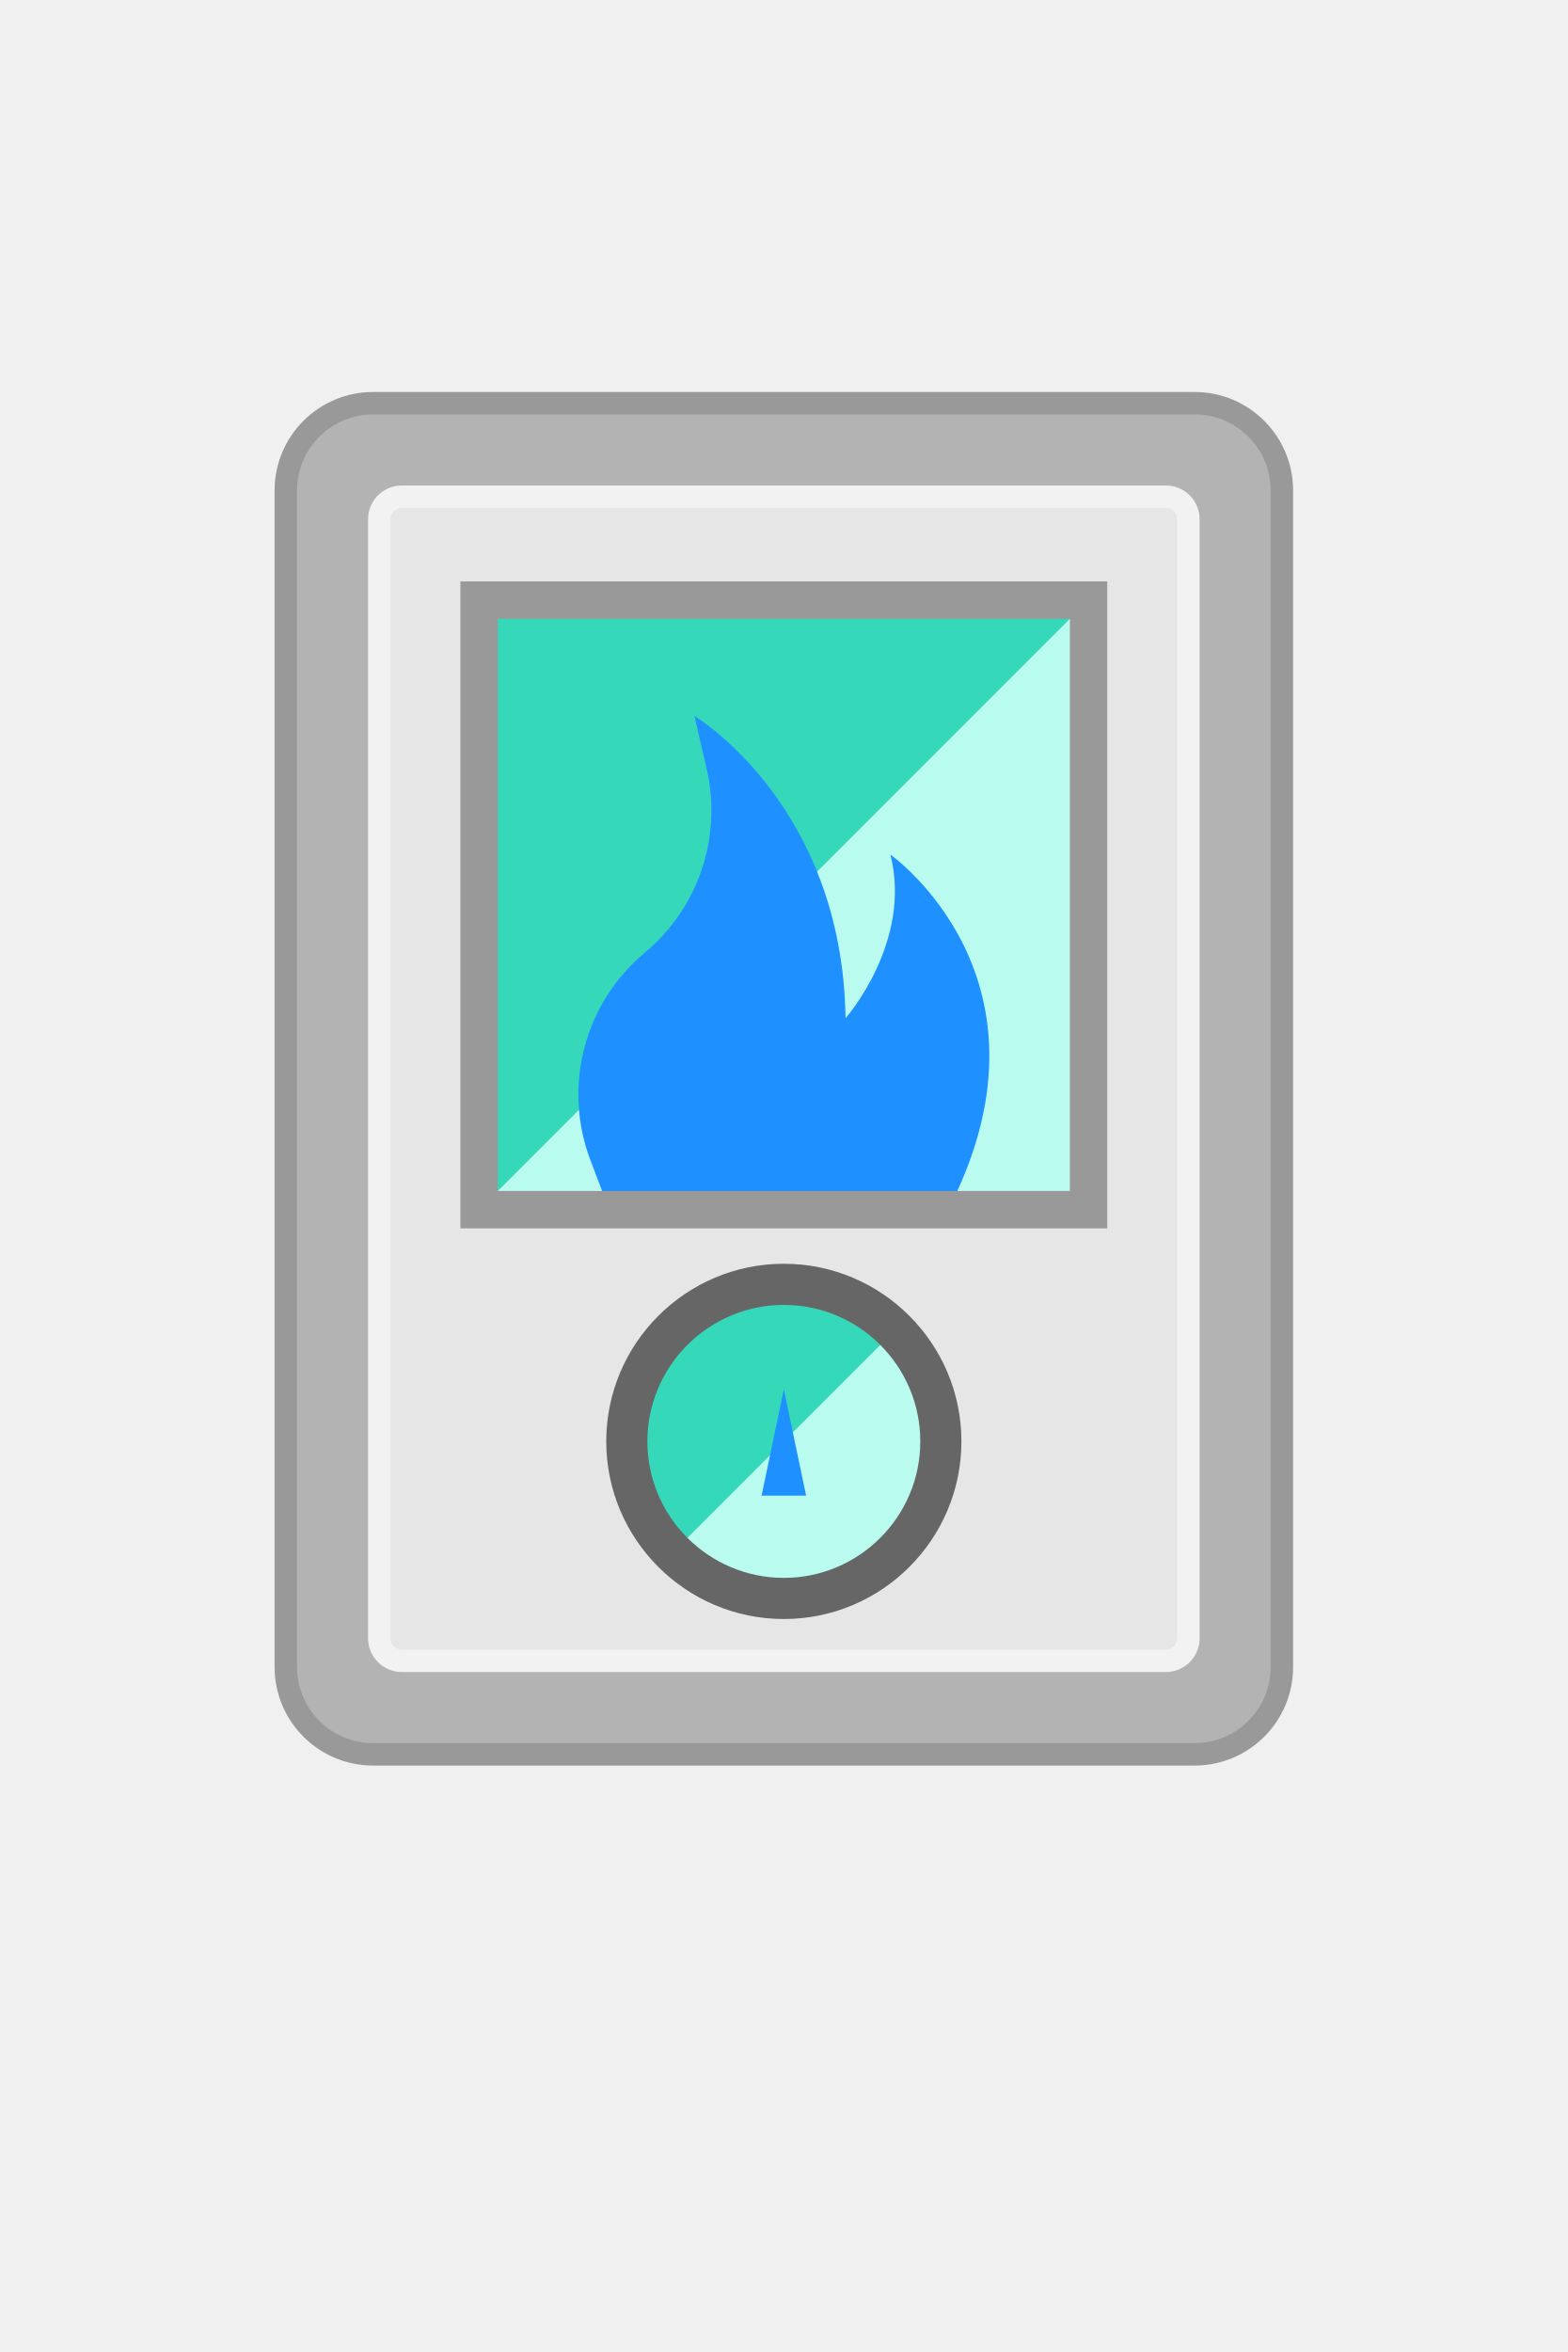
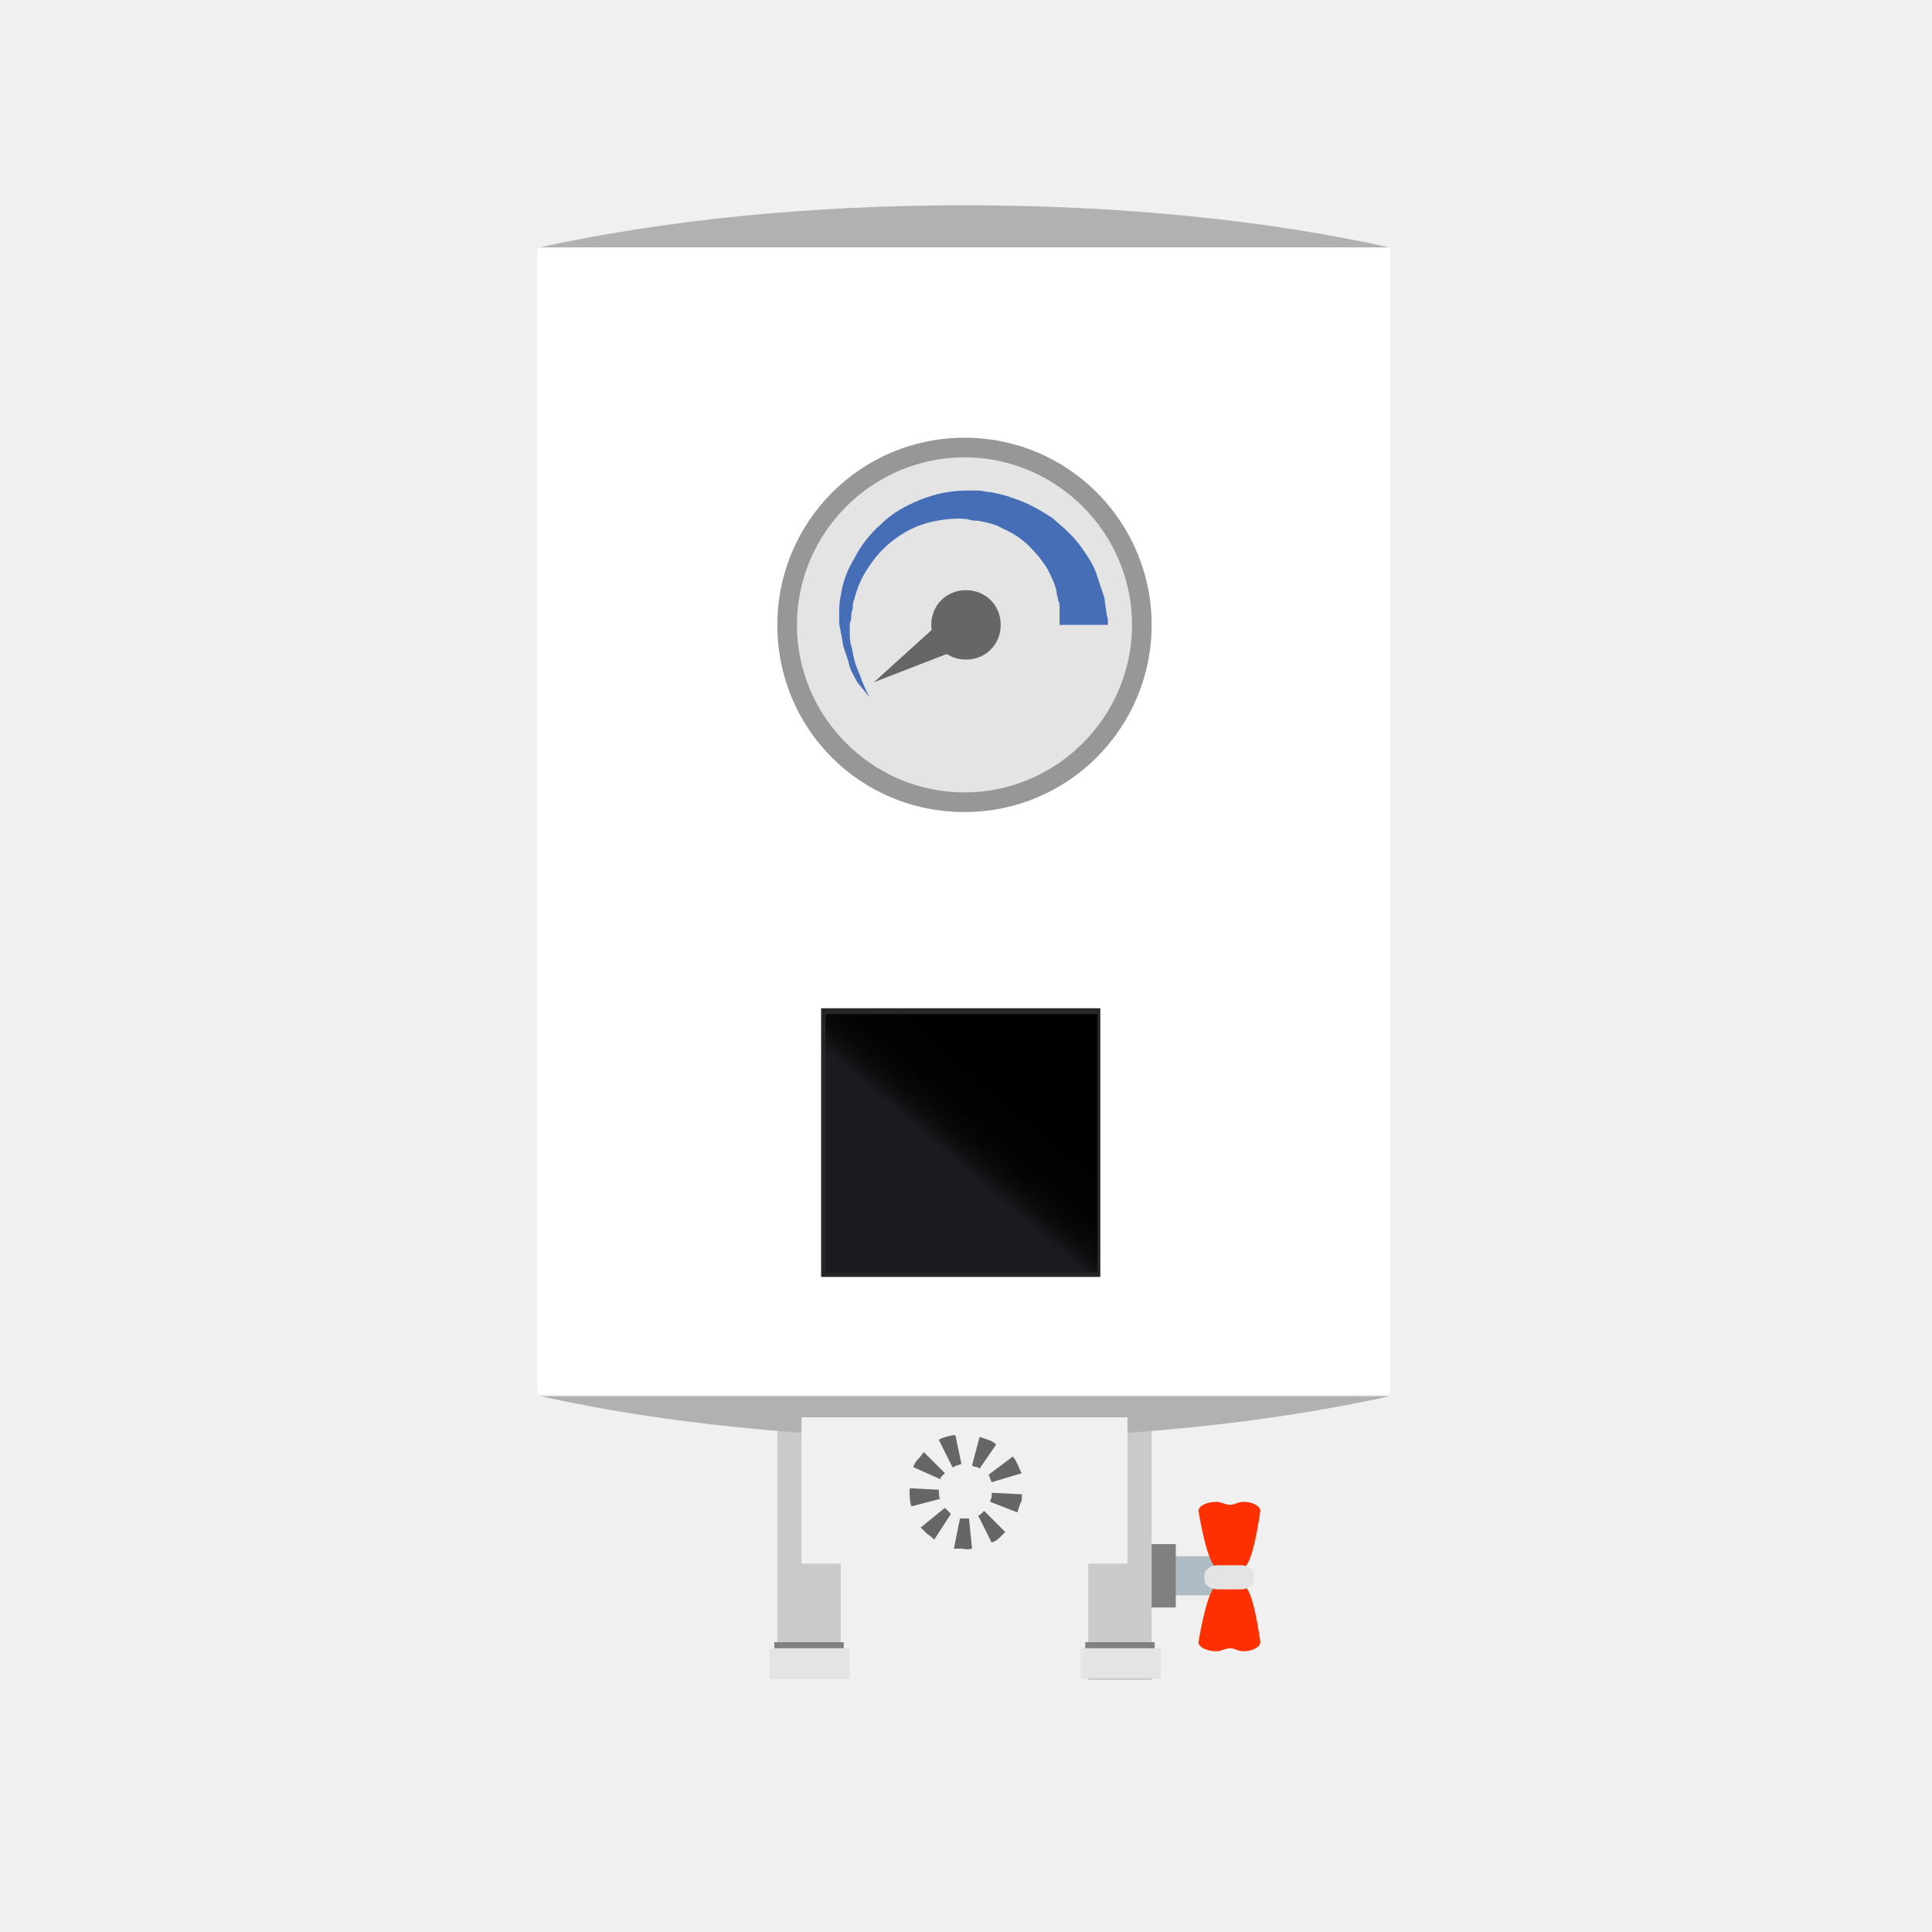
- <svg xmlns="http://www.w3.org/2000/svg" version="1.1" id="Layer_1" x="0px" y="0px" viewBox="0 0 512 512" width="100" height="150" style="enable-background:new 0 0 512 512;" xml:space="preserve">
-   <defs id="defs919" />
-   <path style="fill:#999999;" d="M390.163,448.503H121.838c-17.761,0-32.158-14.397-32.158-32.158V32.158  C89.681,14.397,104.079,0,121.838,0h268.324c17.761,0,32.158,14.397,32.158,32.158v384.187  C422.321,434.106,407.924,448.503,390.163,448.503z" id="path892" />
-   <path style="fill:#B3B3B3;" d="M121.838,441.175c-13.692,0-24.83-11.139-24.83-24.83V32.158c0-13.692,11.138-24.831,24.83-24.831  h268.324c13.692,0,24.831,11.139,24.831,24.83v384.187c0,13.692-11.139,24.83-24.831,24.83H121.838V441.175z" id="path894" />
-   <path style="fill:#F2F2F2;" d="M131.243,417.973c-6.094,0-11.033-4.94-11.033-11.033V41.562c0-6.094,4.94-11.033,11.033-11.033  h249.516c6.094,0,11.033,4.94,11.033,11.033V406.94c0,6.094-4.94,11.033-11.033,11.033H131.243z" id="path896" />
-   <path style="fill:#E6E6E6;" d="M131.243,410.646c-2.044,0-3.706-1.663-3.706-3.706V41.562c0-2.043,1.662-3.706,3.706-3.706h249.514  c2.044,0,3.706,1.663,3.706,3.706v365.379c0,2.043-1.662,3.706-3.706,3.706H131.243V410.646z" id="path898" />
-   <path style="fill:#35D8B9;" d="M219.741,306.391c20.025-20.025,52.492-20.025,72.525,0.009c20.025,20.025,20.025,52.491,0,72.516  c-20.033,20.033-52.5,20.033-72.525,0.009C199.708,358.891,199.708,326.424,219.741,306.391z" id="path900" />
-   <path style="fill:#B9FCEF;" d="M292.265,306.4c20.025,20.025,20.025,52.491,0,72.516c-20.033,20.033-52.5,20.033-72.525,0.009" id="path902" />
-   <path style="fill:#666666;" d="M256.004,400.656c-31.983,0-58.005-26.016-58.005-57.993c0-31.985,26.022-58.005,58.005-58.005  c31.977,0,57.993,26.02,57.993,58.005C313.998,374.64,287.982,400.656,256.004,400.656z M256.004,298.091  c-24.577,0-44.572,19.995-44.572,44.572c0,24.571,19.995,44.56,44.572,44.56c24.571,0,44.56-19.989,44.56-44.56  C300.566,318.086,280.575,298.091,256.004,298.091z" id="path904" />
-   <polygon style="fill:#1E90FF;fill-opacity:1" points="256.001,325.674 261.496,351.884 263.274,360.365 248.727,360.365 250.505,351.884 " class="WTD-ActiveFillColor" />
-   <rect x="156.48" y="67.948" style="fill:#35D8B9;" width="199.049" height="199.049" id="rect908" />
-   <polygon style="fill:#B9FCEF;" points="355.525,67.948 156.476,266.997 355.525,266.997 " id="polygon910" />
-   <path style="fill:#1E90FF;fill-opacity:1" d="m 199.064,267.193 -6.196,-16.229 c -9.205,-24.108 -2.071,-51.4 17.753,-67.92 v 0 c 17.497,-14.581 25.3,-37.767 20.178,-59.96 l -3.983,-17.262 c 0,0 48.308,28.779 49.336,98.672 0,0 21.914,-24.863 14.649,-53.448 0,0 58.327,41.114 18.242,117.174" class="WTD-ActiveFillColor" />
-   <path style="fill:#999999;" d="M361.631,273.102H150.37V61.842h211.26V273.102z M162.582,260.891h186.837V74.053H162.582V260.891z" id="path914" />
+ <svg xmlns="http://www.w3.org/2000/svg" version="1.1" id="Calque_3" x="0px" y="0px" viewBox="0 0 128 128" style="enable-background:new 0 0 128 128;" xml:space="preserve">
+   <style type="text/css">
+ 	.st0{fill:#AFBBC5;}
+ 	.st1{fill:#808080;}
+ 	.st2{fill:#FF3000;}
+ 	.st3{fill:#E4E4E4;}
+ 	.st4{fill:#CACACA;}
+ 	.st5{fill:#B1B1B1;}
+ 	.st6{fill:#FFFFFF;}
+ 	.st7{fill:#F0F0F0;}
+ 	.st8{fill:#666666;}
+ 	.st9{fill:#979797;}
+ 	.st10{fill:#466EB6;}
+ 	.st11{fill:#262626;}
+ 	.st12{fill:#020202;}
+ 	.st13{opacity:0.3;fill:url(#SVGID_1_);}
+ </style>
+   <g>
+     <g>
+       <g>
+         <rect x="77.3" y="103.1" class="st0" width="5.3" height="2.6" />
+         <rect x="74.9" y="102.3" class="st1" width="3" height="4.2" />
+         <g>
+           <path class="st2" d="M82.4,103.8h-1.8c-0.6,0-1.2-3.7-1.2-3.7c0-0.3,0.5-0.6,1.2-0.6c0.3,0,0.6,0.2,0.9,0.2      c0.3,0,0.5-0.2,0.9-0.2c0.6,0,1.1,0.3,1.1,0.6C83.5,100.1,83,103.8,82.4,103.8z" />
+           <path class="st2" d="M82.4,105.1h-1.8c-0.6,0-1.2,3.7-1.2,3.7c0,0.3,0.5,0.6,1.2,0.6c0.3,0,0.6-0.2,0.9-0.2      c0.3,0,0.5,0.2,0.9,0.2c0.6,0,1.1-0.3,1.1-0.6C83.5,108.7,83,105.1,82.4,105.1z" />
+         </g>
+         <path class="st3" d="M80.7,105.3c-0.5,0-0.9-0.3-0.9-0.6v-0.4c0-0.3,0.4-0.6,0.9-0.6h1.5c0.5,0,0.9,0.3,0.9,0.6v0.4     c0,0.3-0.4,0.6-0.9,0.6H80.7z" />
+       </g>
+       <rect x="51.5" y="93.9" class="st4" width="4.2" height="17.3" />
+       <rect x="72.1" y="94" class="st4" width="4.2" height="17.3" />
+       <g>
+         <path class="st4" d="M92.2,92.5L92.2,92.5c0,0-0.1,0-0.1,0H92.2z" />
+         <path class="st4" d="M63.8,92.5H64C63.9,92.5,63.9,92.5,63.8,92.5L63.8,92.5z" />
+         <path class="st4" d="M92.2,16.4L92.2,16.4C92.1,16.4,92.2,16.4,92.2,16.4L92.2,16.4z" />
+         <path class="st4" d="M35.6,16.4L35.6,16.4C35.7,16.4,35.7,16.4,35.6,16.4L35.6,16.4z" />
+         <g>
+           <path class="st5" d="M63.9,13.6c-10.4,0-20,1-28.2,2.8h56.4C84,14.6,74.3,13.6,63.9,13.6z" />
+           <path class="st5" d="M63.9,95.3c10.4,0,20-1,28.2-2.8H35.8C43.9,94.3,53.6,95.3,63.9,95.3z" />
+           <path class="st6" d="M92.1,16.4H35.7c0,0-0.1,0-0.1,0v30.3v15.4v30.3c0,0,0.1,0,0.1,0h56.3c0,0,0.1,0,0.1,0V62.2V46.8L92.1,16.4      C92.2,16.4,92.1,16.4,92.1,16.4z" />
+         </g>
+         <rect x="53.1" y="93.9" class="st7" width="21.6" height="9.7" />
+         <g>
+           <g>
+             <path class="st8" d="M65.6,99.5c0,0,0-0.1,0.1-0.3c0-0.1,0-0.3,0-0.3l2,0.1c0,0,0,0.1,0,0.2c0,0.1,0,0.3-0.1,0.4       c-0.1,0.3-0.2,0.6-0.2,0.6L65.6,99.5z" />
+           </g>
+           <g>
+             <path class="st8" d="M64.8,100.4c0,0,0.1,0,0.2-0.1c0.1-0.1,0.2-0.2,0.2-0.2l1.4,1.4c0,0-0.2,0.2-0.4,0.4       c-0.2,0.2-0.5,0.3-0.5,0.3L64.8,100.4z" />
+           </g>
+           <g>
+             <path class="st8" d="M63.6,100.6c0,0,0.1,0,0.3,0c0.1,0,0.3,0,0.3,0l0.2,2c0,0-0.3,0.1-0.6,0c-0.1,0-0.3,0-0.4,0       c-0.1,0-0.2,0-0.2,0L63.6,100.6z" />
+           </g>
+           <g>
+             <path class="st8" d="M62.6,99.9c0,0,0.1,0.1,0.2,0.2c0.1,0.1,0.2,0.2,0.2,0.2l-1.1,1.7c0,0-0.2-0.2-0.5-0.4       c-0.1-0.1-0.2-0.2-0.3-0.3c-0.1-0.1-0.1-0.1-0.1-0.1L62.6,99.9z" />
+           </g>
+           <g>
+             <path class="st8" d="M62.2,98.7c0,0,0,0.6,0.1,0.6l-1.9,0.5c-0.1,0-0.2-1.2-0.1-1.2L62.2,98.7z" />
+           </g>
+           <g>
+             <path class="st8" d="M62.6,97.6c0,0-0.1,0.1-0.2,0.2c-0.1,0.1-0.1,0.2-0.1,0.2l-1.8-0.8c0,0,0.1-0.3,0.3-0.5       c0.2-0.2,0.4-0.5,0.4-0.5L62.6,97.6z" />
+           </g>
+           <g>
+             <path class="st8" d="M63.7,97c0,0-0.1,0-0.3,0.1c-0.1,0-0.1,0-0.2,0.1c0,0-0.1,0-0.1,0l-0.9-1.8c0-0.1,1.1-0.4,1.1-0.3L63.7,97       z" />
+           </g>
+           <g>
+             <path class="st8" d="M64.9,97.3c0,0-0.1-0.1-0.2-0.1c-0.1,0-0.3-0.1-0.3-0.1l0.5-1.9c0,0,0.3,0.1,0.6,0.2       c0.3,0.1,0.5,0.3,0.5,0.3L64.9,97.3z" />
+           </g>
+           <g>
+             <path class="st8" d="M65.7,98.2c0,0-0.2-0.5-0.2-0.5l1.6-1.2c0,0,0.2,0.2,0.3,0.5c0.1,0.1,0.1,0.3,0.2,0.4       c0,0.1,0.1,0.2,0.1,0.2L65.7,98.2z" />
+           </g>
+         </g>
+         <path class="st9" d="M76.3,41.4c0,6.8-5.5,12.4-12.4,12.4s-12.4-5.5-12.4-12.4c0-6.8,5.5-12.4,12.4-12.4S76.3,34.6,76.3,41.4z" />
+         <path class="st3" d="M63.9,52.5c-6.1,0-11.1-5-11.1-11.1c0-6.1,5-11.1,11.1-11.1c6.1,0,11.1,5,11.1,11.1     C75,47.5,70,52.5,63.9,52.5z" />
+         <path class="st10" d="M57.6,46.2c0,0-0.3-0.4-0.8-1c-0.2-0.4-0.5-0.8-0.6-1.4c-0.1-0.3-0.2-0.6-0.3-0.9c-0.1-0.3-0.1-0.7-0.2-1     c0-0.2-0.1-0.4-0.1-0.6c0-0.2,0-0.4,0-0.6c0-0.4,0-0.8,0.1-1.2c0.1-0.8,0.4-1.7,0.9-2.5c0.4-0.8,1-1.6,1.8-2.3     c0.7-0.7,1.6-1.2,2.6-1.6c1-0.4,2-0.6,3.1-0.6c0.2,0,0.4,0,0.7,0c0.3,0,0.5,0.1,0.8,0.1c0.5,0.1,1,0.2,1.5,0.4     c1,0.3,1.8,0.8,2.6,1.3c0.7,0.6,1.4,1.2,1.9,1.9c0.5,0.7,0.9,1.3,1.1,2c0.1,0.3,0.2,0.6,0.3,0.9c0.1,0.3,0.2,0.5,0.2,0.8     c0.1,0.5,0.1,0.9,0.2,1.1c0,0.3,0,0.4,0,0.4h-3.2c0,0,0-0.1,0-0.3c0-0.2,0-0.4,0-0.8c0-0.2,0-0.4-0.1-0.5c0-0.2-0.1-0.4-0.1-0.6     c-0.1-0.5-0.3-0.9-0.6-1.5c-0.3-0.5-0.7-1-1.2-1.5c-0.5-0.5-1.1-0.9-1.8-1.2c-0.3-0.2-0.7-0.3-1.1-0.4l-0.5-0.1     c-0.2,0-0.4,0-0.7-0.1c-0.8-0.1-1.6,0-2.5,0.2c-1.6,0.4-3.1,1.5-4,2.9c-0.5,0.7-0.8,1.4-1,2.2c-0.1,0.2-0.1,0.4-0.1,0.5     c0,0.2-0.1,0.4-0.1,0.5c0,0.2,0,0.4-0.1,0.6c0,0.1,0,0.3,0,0.5c0,0.3,0,0.7,0.1,1c0.1,0.3,0.1,0.6,0.2,0.9c0.1,0.5,0.4,1,0.5,1.4     C57.4,45.8,57.6,46.2,57.6,46.2z" />
+         <path class="st8" d="M66.3,41.4c0,1.3-1,2.3-2.3,2.3c-1.3,0-2.3-1-2.3-2.3c0-1.3,1-2.3,2.3-2.3C65.3,39.1,66.3,40.1,66.3,41.4z" />
+         <polygon class="st8" points="64.6,42.6 57.9,45.2 63.2,40.4    " />
+       </g>
+       <rect x="51.3" y="108.8" class="st1" width="4.6" height="2.4" />
+       <rect x="51" y="109.2" class="st3" width="5.3" height="2" />
+       <rect x="71.9" y="108.8" class="st1" width="4.6" height="2.4" />
+       <rect x="71.6" y="109.2" class="st3" width="5.3" height="2" />
+     </g>
+   </g>
+   <g>
+     <rect x="54.4" y="66.8" class="st11" width="18.5" height="17.8" />
+     <rect x="54.7" y="67.2" class="st12" width="18" height="17.1" />
+     <linearGradient id="SVGID_1_" gradientUnits="userSpaceOnUse" x1="72.793" y1="65.123" x2="52.428" y2="88.882">
+       <stop offset="0.251" style="stop-color:#000000" />
+       <stop offset="0.356" style="stop-color:#020202" />
+       <stop offset="0.394" style="stop-color:#070809" />
+       <stop offset="0.421" style="stop-color:#121214" />
+       <stop offset="0.443" style="stop-color:#202125" />
+       <stop offset="0.462" style="stop-color:#33343B" />
+       <stop offset="0.478" style="stop-color:#4A4C56" />
+       <stop offset="0.485" style="stop-color:#565864" />
+     </linearGradient>
+     <rect x="54.7" y="67.2" class="st13" width="18" height="17.1" />
+   </g>
</svg>
